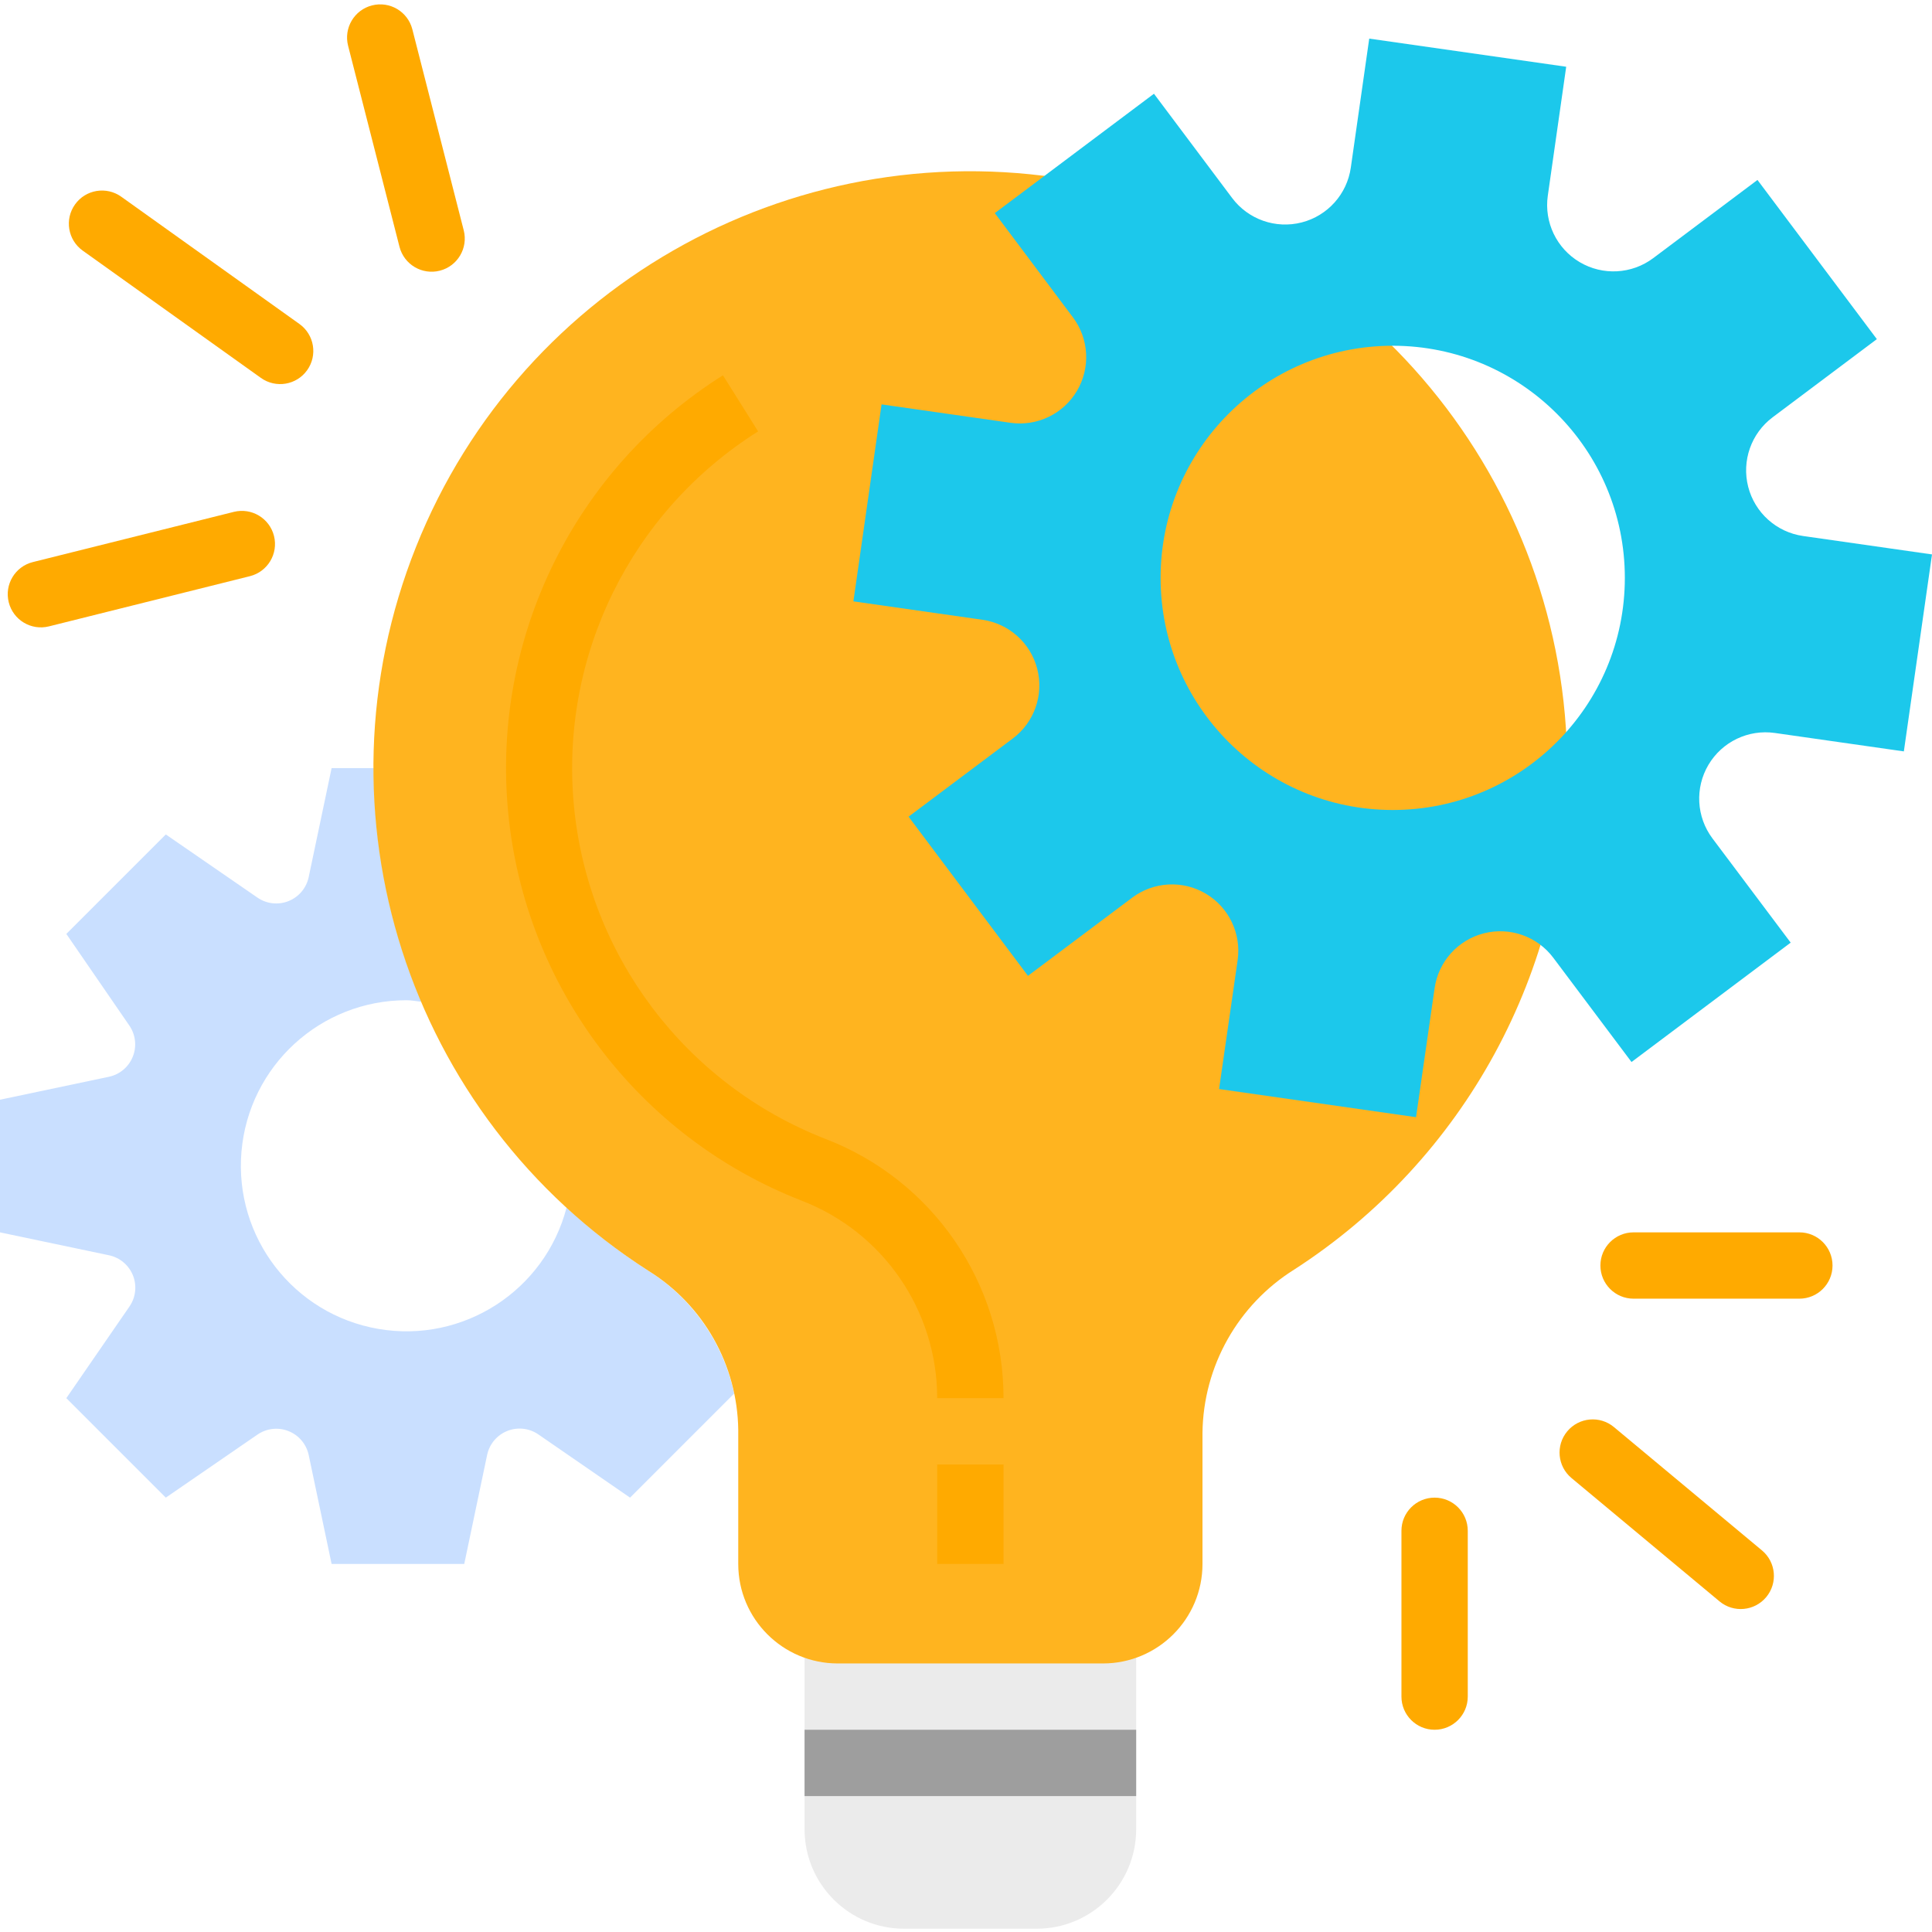
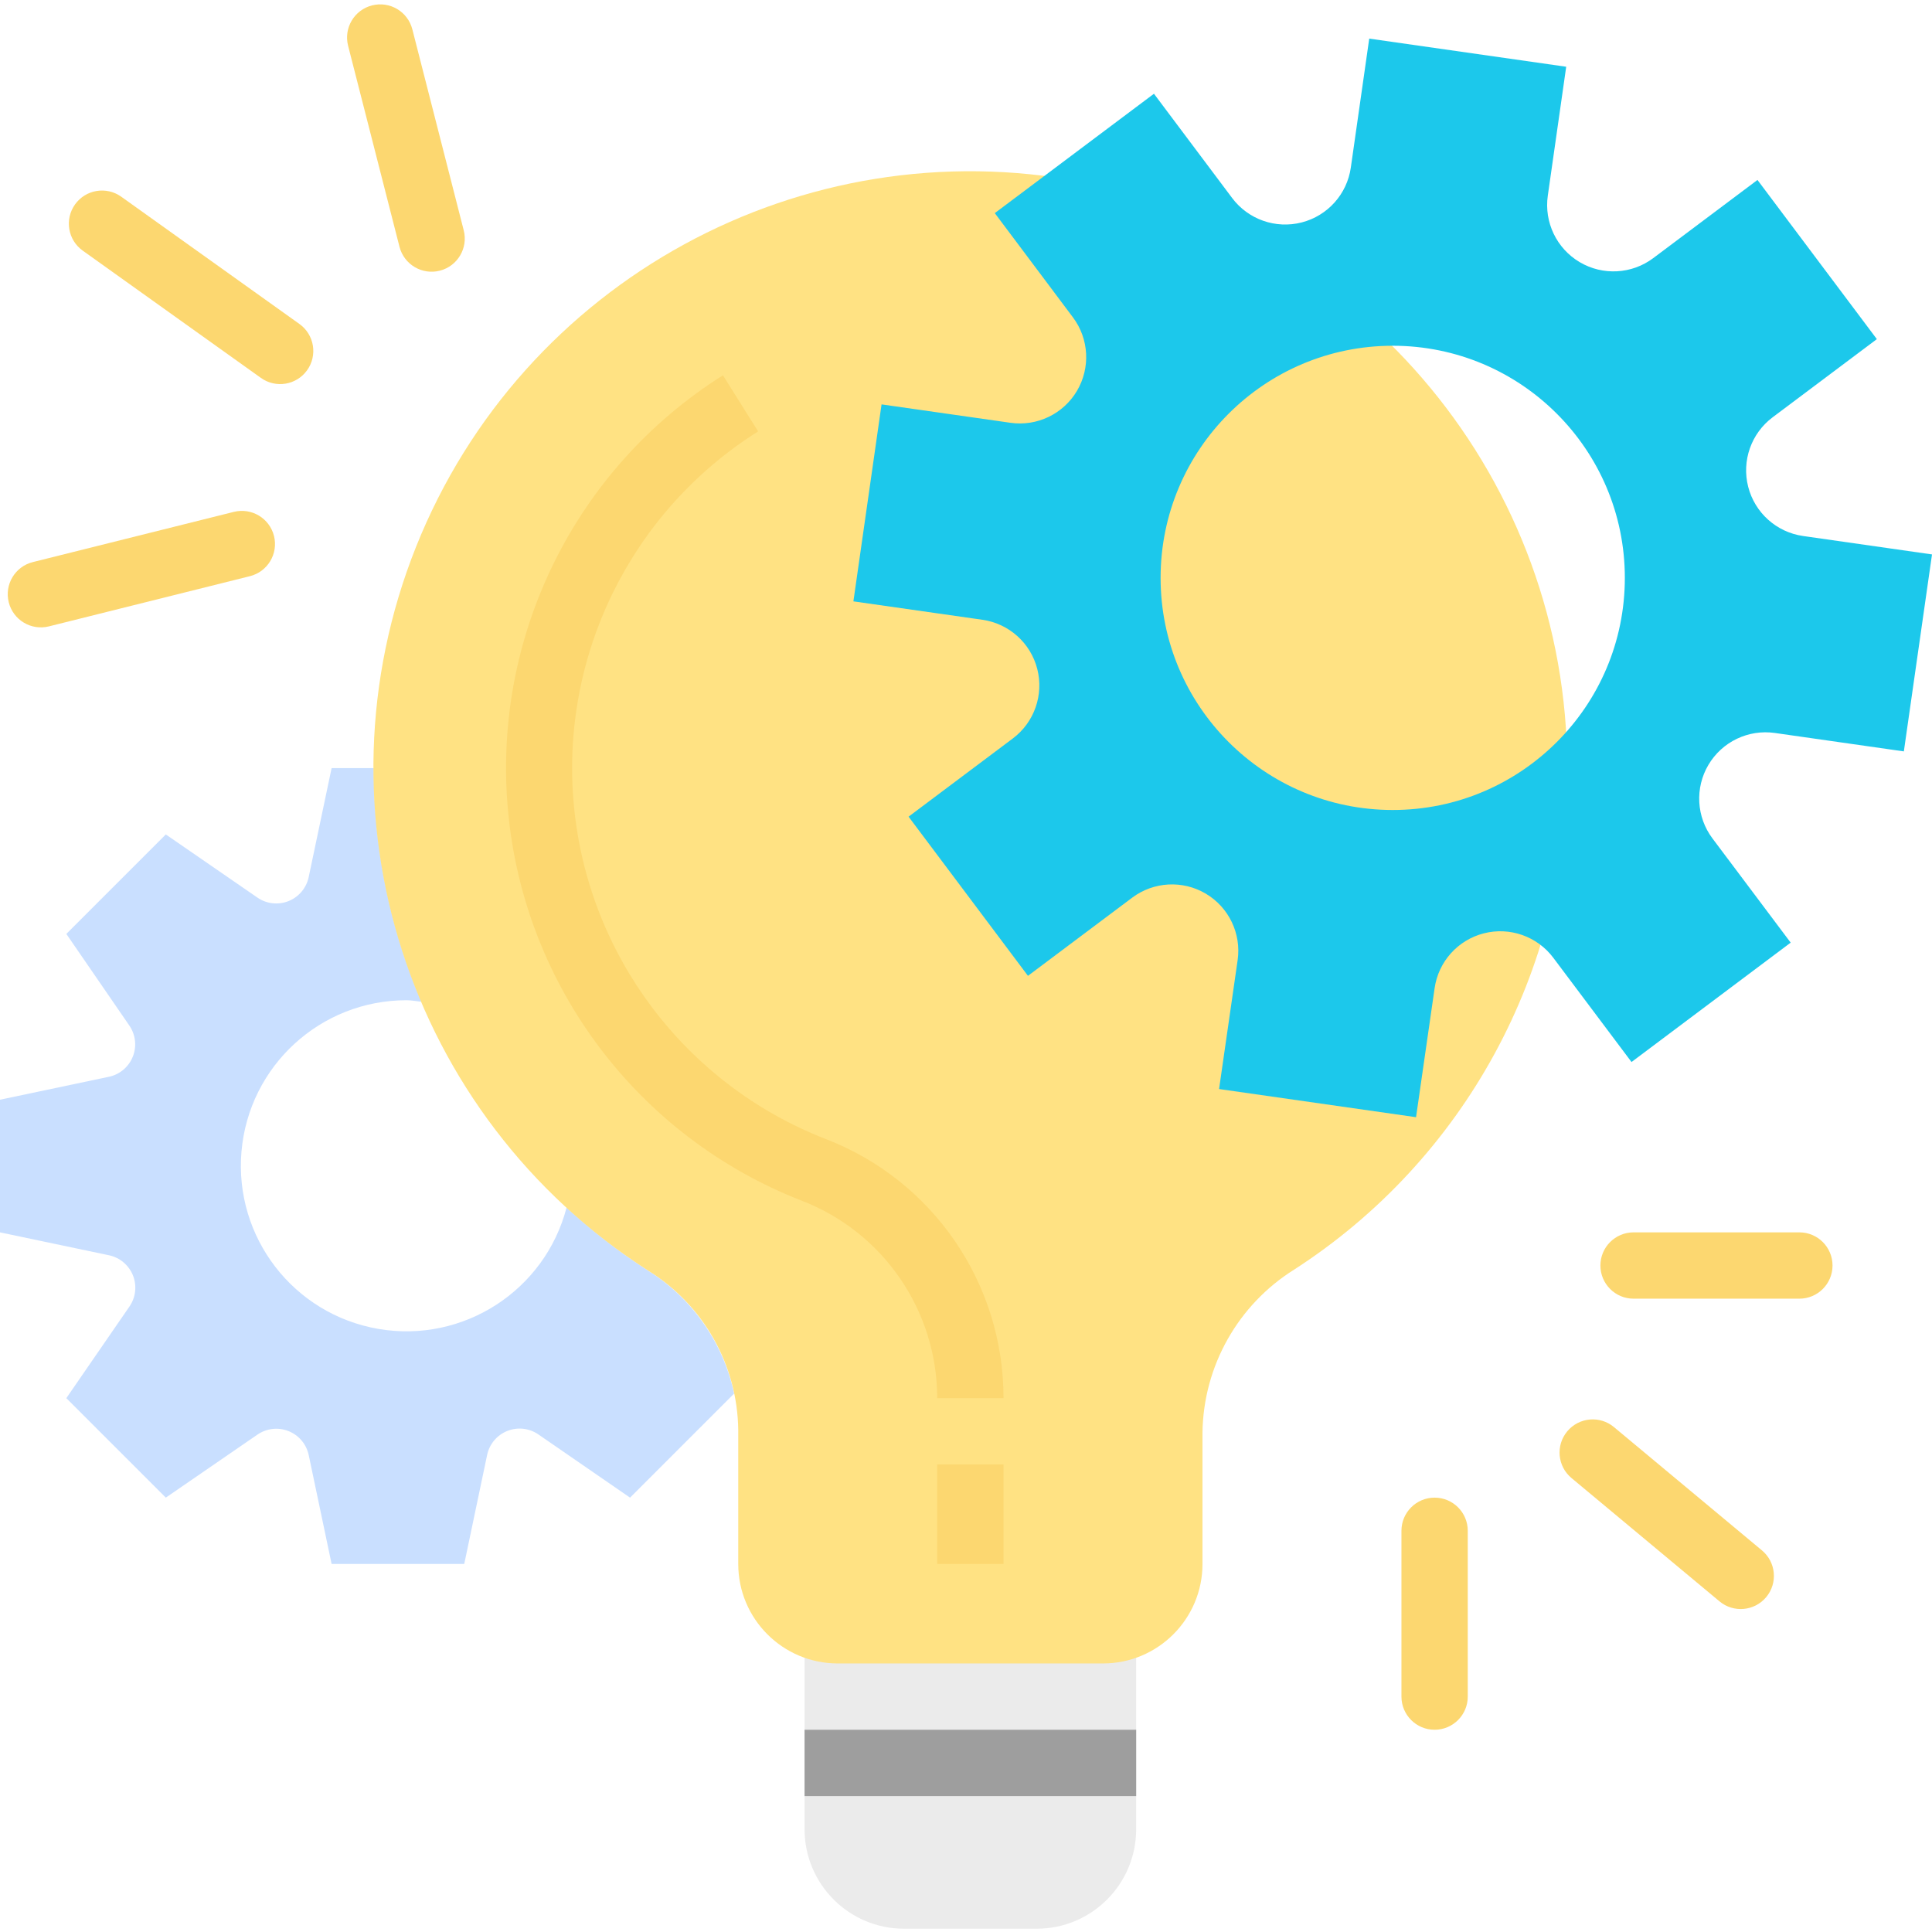
<svg xmlns="http://www.w3.org/2000/svg" viewBox="0 -1 466.104 466">
  <path d="m194.105 440.312c0 13.254 10.742 24 24 24h32c13.254 0 24-10.746 24-24v-48h-80zm0 0" fill="#ebebeb" />
  <path d="m156.406 305.566c-6.996-4.508-13.594-9.617-19.711-15.262-5.223 20.082-24.961 32.816-45.41 29.301-20.453-3.516-34.805-22.105-33.027-42.781 1.777-20.676 19.094-36.543 39.848-36.512 1.223 0 2.398.254 3.566.359-7.582-17.824-11.492-36.992-11.488-56.359h-10.184l-5.527 26.293c-.551 2.621-2.375 4.793-4.859 5.785-2.488.996-5.305.68-7.508-.84l-22.105-15.238-24 24 15.199 22.102c1.52 2.207 1.836 5.023.84 7.508-.992 2.488-3.164 4.312-5.781 4.859l-26.258 5.531v32l26.289 5.527c2.617.551 4.789 2.375 5.785 4.859.992 2.484.676 5.305-.844 7.508l-15.23 22.105 24 24 22.105-15.203c2.203-1.52 5.023-1.84 7.512-.844 2.488.992 4.312 3.168 4.863 5.789l5.52 26.258h32l5.52-26.297c.551-2.625 2.375-4.797 4.863-5.789 2.488-.996 5.309-.68 7.512.844l22.105 15.242 25.113-25.113c-2.633-12.262-10.098-22.945-20.707-29.633zm0 0" fill="#c9dfff" />
-   <path d="m378.105 184.312c-.008-69.043-49.02-128.367-116.82-141.398-67.801-13.031-135.312 23.891-160.914 88.012-25.602 64.121-2.094 137.391 56.035 174.641 13.32 8.258 21.504 22.746 21.699 38.418v32.328c0 13.254 10.742 24 24 24h64c13.254 0 24-10.746 24-24v-31.664c.203-16.043 8.551-30.879 22.16-39.379 41.07-26.516 65.867-72.07 65.84-120.957zm0 0" fill="#ffb41f" />
+   <path d="m378.105 184.312c-.008-69.043-49.02-128.367-116.82-141.398-67.801-13.031-135.312 23.891-160.914 88.012-25.602 64.121-2.094 137.391 56.035 174.641 13.32 8.258 21.504 22.746 21.699 38.418v32.328c0 13.254 10.742 24 24 24h64c13.254 0 24-10.746 24-24v-31.664c.203-16.043 8.551-30.879 22.16-39.379 41.07-26.516 65.867-72.07 65.84-120.957zm0 0" fill="#ffe283" />
  <path d="m427.648 99.68 25.152-18.863-28.801-38.402-25.152 18.863c-5.176 3.879-12.18 4.258-17.746.961-5.566-3.297-8.598-9.621-7.688-16.023l4.441-31.113-47.52-6.789-4.441 31.109c-.91 6.41-5.594 11.637-11.863 13.242-6.27 1.609-12.891-.719-16.773-5.898l-18.859-25.152-38.398 28.801 18.855 25.152c3.879 5.18 4.258 12.18.961 17.746s-9.621 8.598-16.023 7.688l-31.113-4.441-6.793 47.52 31.121 4.441c6.406.914 11.633 5.598 13.238 11.867 1.605 6.27-.723 12.891-5.902 16.773l-25.145 18.863 28.801 38.398 25.145-18.855c5.176-3.883 12.184-4.266 17.754-.969 5.566 3.297 8.602 9.625 7.688 16.031l-4.48 31.105 47.52 6.793 4.48-31.121c.914-6.406 5.598-11.629 11.867-13.234 6.27-1.609 12.891.723 16.77 5.898l18.867 25.145 38.398-28.801-18.871-25.145c-3.883-5.176-4.266-12.184-.969-17.754 3.297-5.566 9.625-8.602 16.031-7.684l31.113 4.445 6.793-47.52-31.113-4.445c-6.402-.918-11.625-5.598-13.234-11.867-1.605-6.266.719-12.883 5.891-16.766zm-91.648 94.734c-30.93 0-56-25.07-56-56 0-30.926 25.07-56 56-56s56 25.074 56 56c0 30.93-25.07 56-56 56zm0 0" fill="#1cc8eb" />
  <path d="m194.105 416.312h80v16h-80zm0 0" fill="#9e9e9e" />
-   <g fill="#fa0">
+   <g fill="#fcd770">
    <path d="m226.105 352.312h16v24h-16zm0 0" />
    <path d="m242.105 336.312h-16c-.008-21.152-13.051-40.113-32.801-47.684-39.371-15.395-66.723-51.645-70.715-93.73-3.992-42.086 16.051-82.832 51.824-105.355l8.488 13.535c-30.672 19.301-47.863 54.23-44.441 90.312 3.418 36.078 26.863 67.156 60.617 80.352 25.93 9.918 43.047 34.809 43.027 62.57zm0 0" />
    <path d="m394.105 296.312h40c4.418 0 8 3.578 8 8 0 4.418-3.582 8-8 8h-40c-4.418 0-8-3.582-8-8 0-4.422 3.582-8 8-8zm0 0" />
    <path d="m378.105 344.316c2.828-3.395 7.871-3.855 11.266-1.027l35.711 29.754c3.395 2.828 3.855 7.871 1.027 11.266-2.832 3.395-7.875 3.855-11.27 1.027l-35.711-29.754c-3.395-2.828-3.852-7.871-1.023-11.266zm0 0" />
    <path d="m346.105 360.312c4.418 0 8 3.578 8 8v40c0 4.418-3.582 8-8 8s-8-3.582-8-8v-40c0-4.422 3.582-8 8-8zm0 0" />
    <path d="m7.93 134.602 48.477-12.109c4.289-1.07 8.629 1.535 9.699 5.82 1.07 4.285-1.535 8.625-5.824 9.695l-48.477 12.109c-4.289 1.07-8.629-1.535-9.699-5.82-1.07-4.285 1.535-8.625 5.824-9.695zm0 0" />
    <path d="m18.102 48.316c2.566-3.594 7.562-4.422 11.156-1.855l42.977 30.699c3.598 2.566 4.43 7.562 1.863 11.156s-7.562 4.426-11.156 1.855l-42.977-30.699c-3.598-2.566-4.43-7.562-1.863-11.156zm0 0" />
    <path d="m89.75.305c4.281-1.094 8.637 1.488 9.73 5.77l12.398 48.496c1.094 4.281-1.488 8.641-5.77 9.734s-8.637-1.492-9.73-5.77l-12.398-48.496c-1.094-4.281 1.488-8.641 5.77-9.734zm0 0" />
  </g>
</svg>
